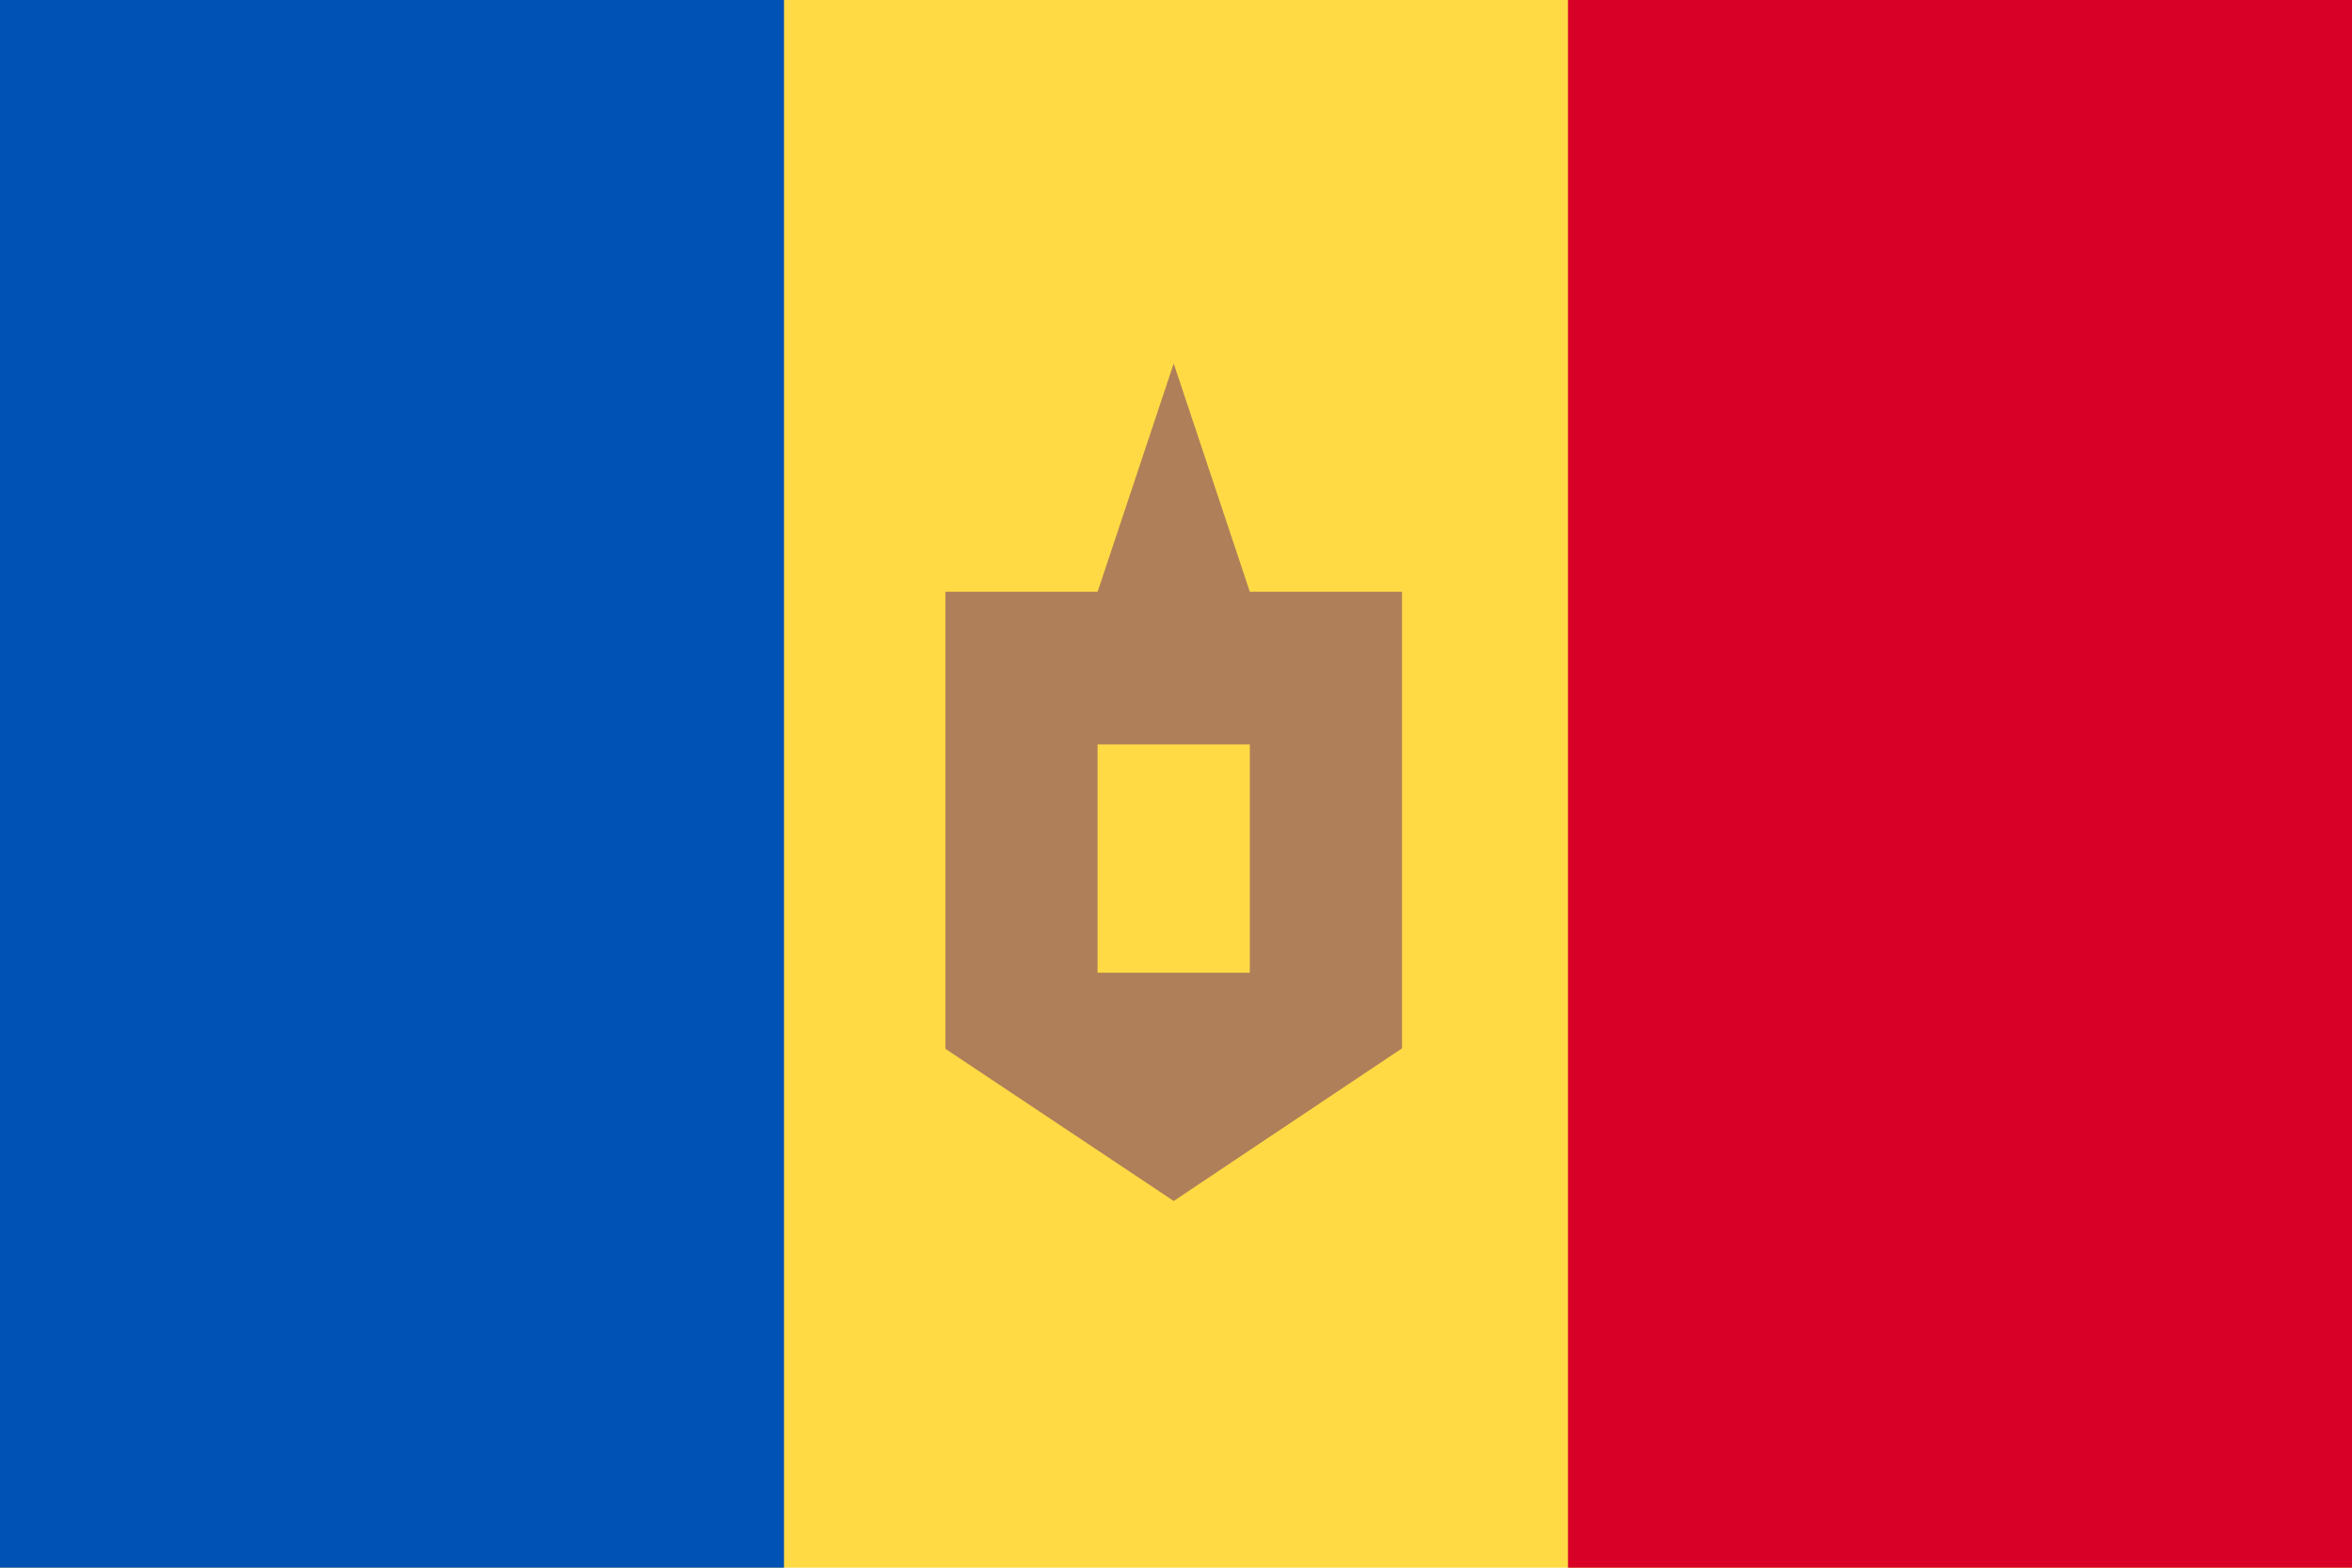
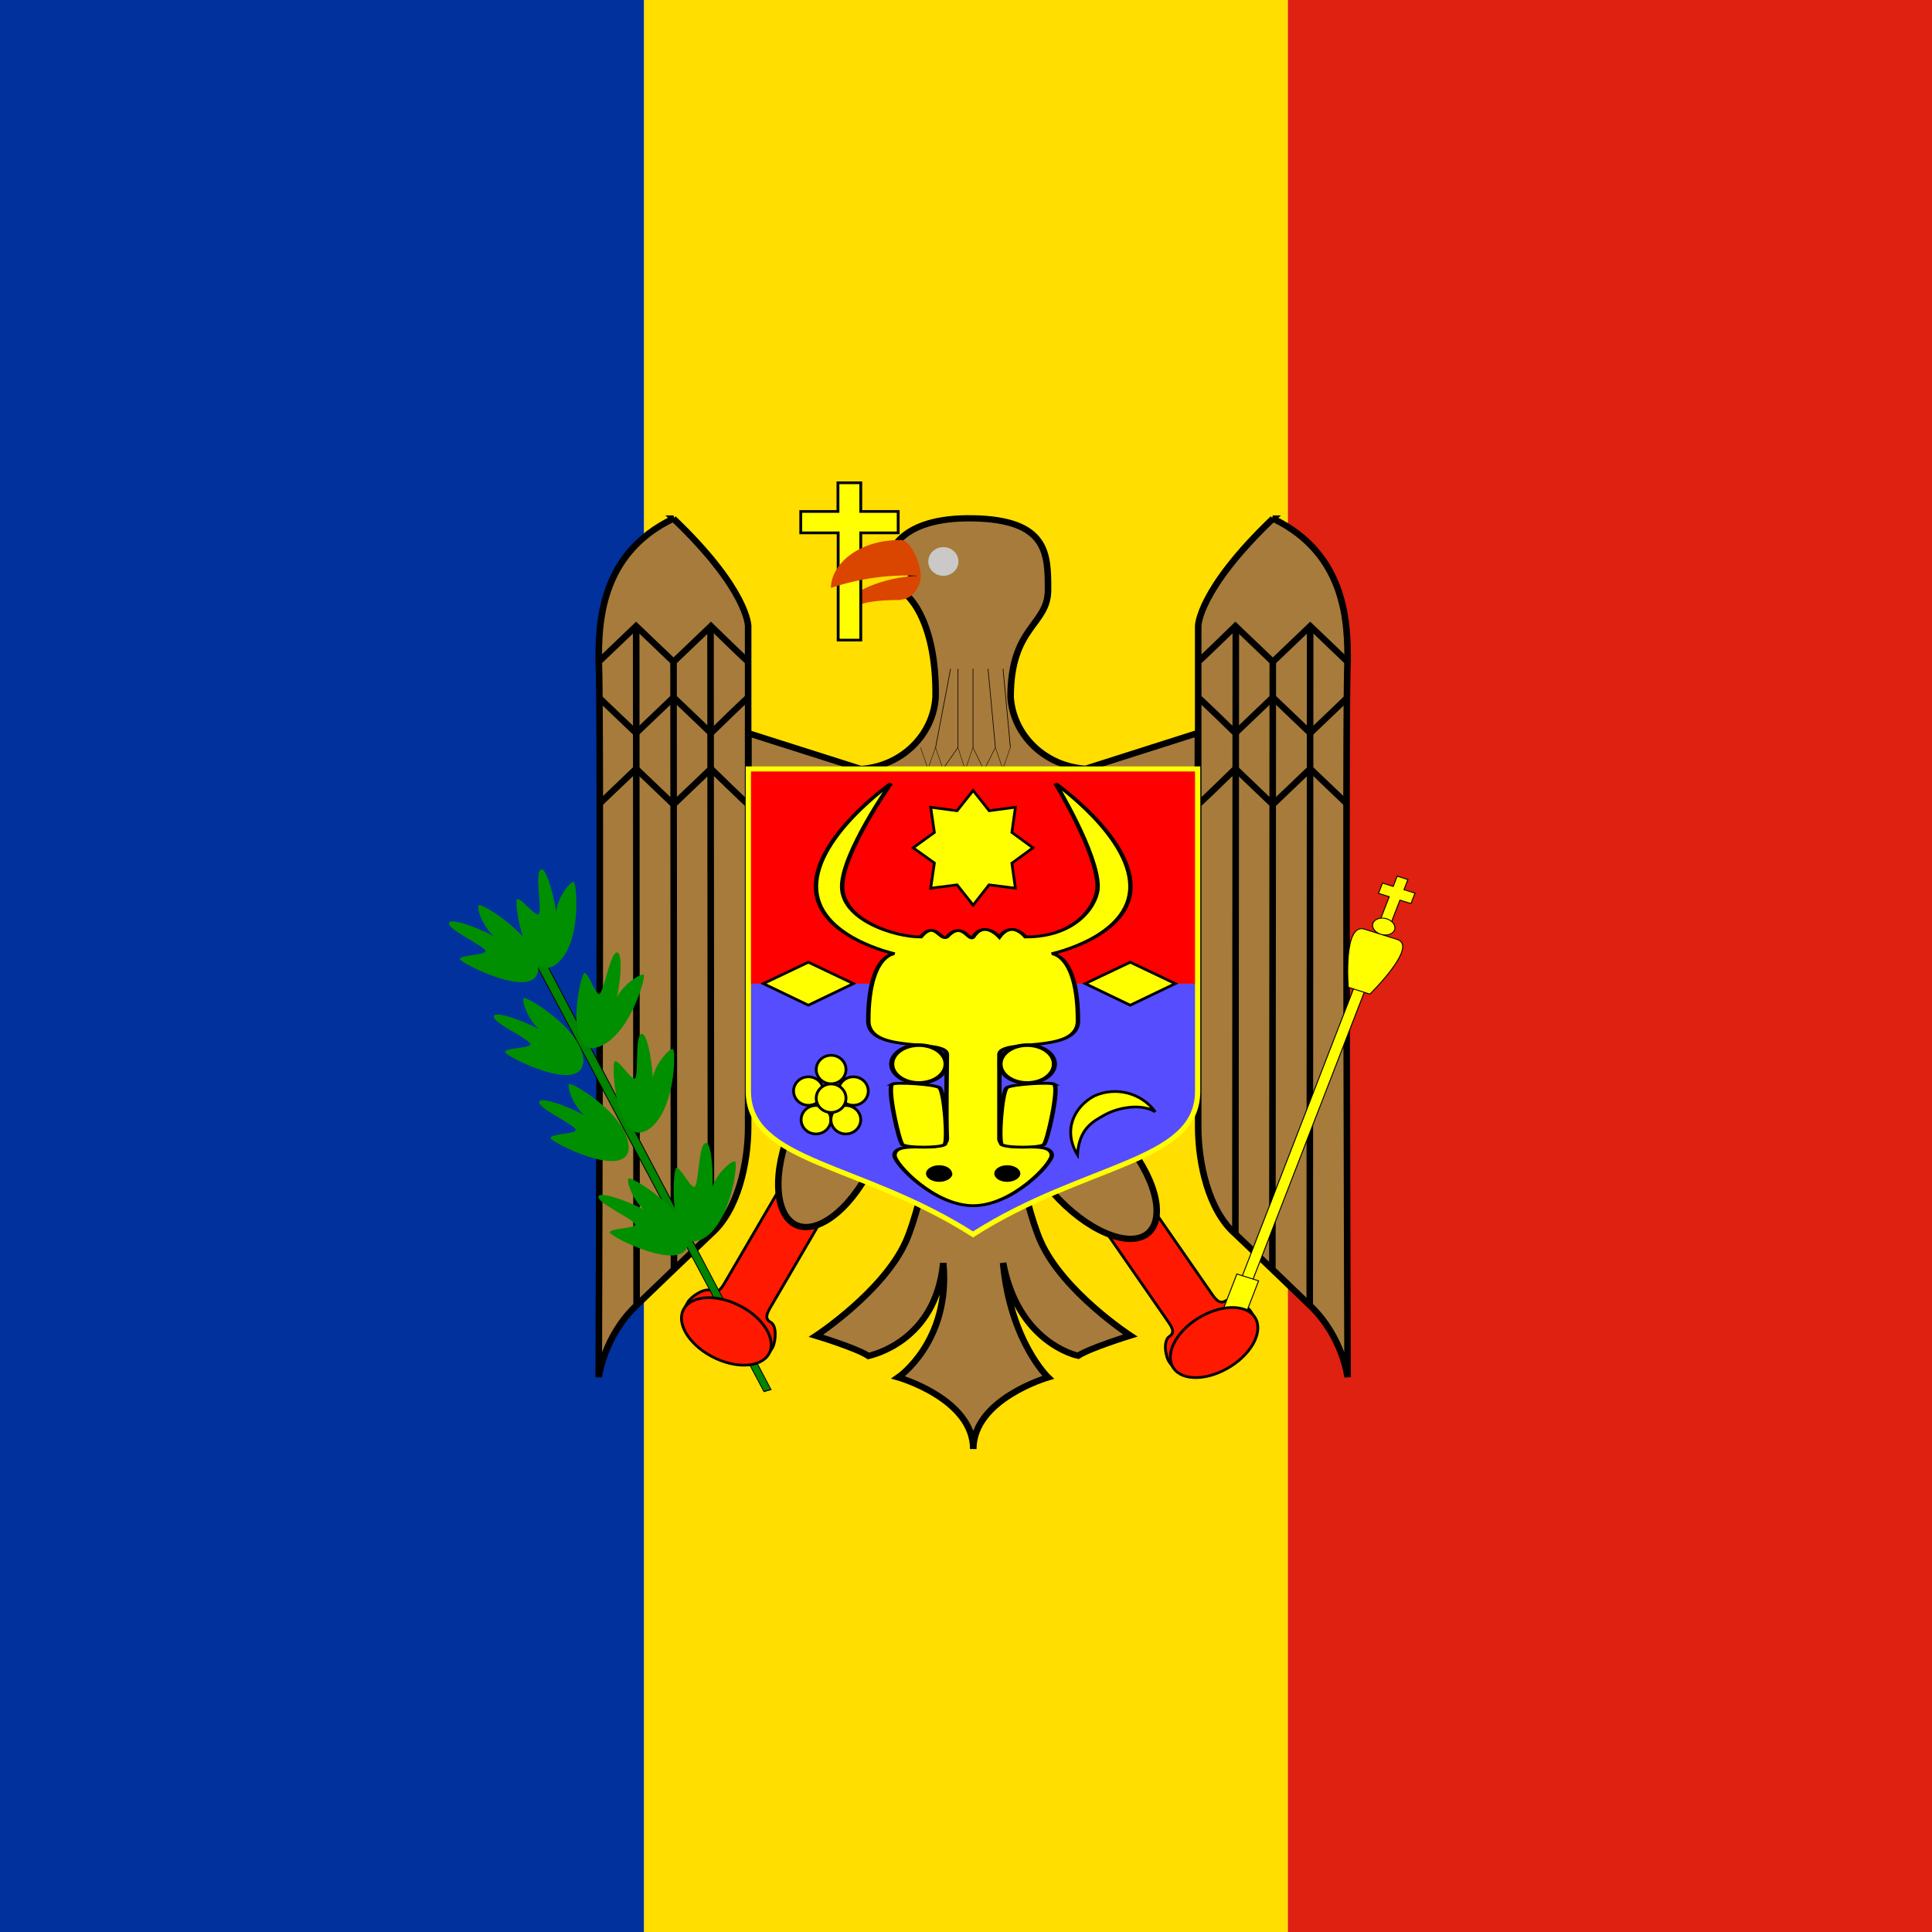
- <svg xmlns="http://www.w3.org/2000/svg" version="1.1" viewBox="0 0 513 342">
-   <rect y="0" fill="#FFDA44" width="513" height="342" />
-   <rect x="342" y="0" fill="#D80027" width="171" height="342" />
-   <rect y="0" fill="#0052B4" width="171" height="342" />
-   <path fill="#AF7F59" d="M206.2,129.1h33.2L256,79.3l16.6,49.8h33.2v99.6L256,262l-49.8-33.2V129.1z M239.4,162.4v49.8h33.2v-49.8H239.4  z" />
+ <svg xmlns="http://www.w3.org/2000/svg" id="flag-icons-md" viewBox="0 0 512 512">
+   <g fill-rule="evenodd" stroke-width="1pt">
+     <path fill="#00319c" d="M0 0h170.7v512H0z" />
+     <path fill="#ffde00" d="M170.7 0h170.6v512H170.7z" />
+     <path fill="#de2110" d="M341.3 0H512v512H341.3z" />
+   </g>
+   <path fill="#ff1900" fill-rule="evenodd" stroke="#000" stroke-width="1pt" d="M173.6 691v63.7c0 3.6 0 7.1-3.5 7.1-3.6 0-7.1 7-7.1 10.6 0 7.1 3.5 10.7 7 10.7h32c3.5 0 7-3.6 7-10.7-.2-3.7-3.5-10.6-7-10.6-3.6 0-3.6-3.5-3.6-7v-63.9" transform="matrix(.46695 -.29552 .30926 .4462 -5.1 64.5)" />
+   <path fill="#a77b3b" fill-rule="evenodd" stroke="#000" stroke-width="3.1" d="M177.2 696.3c0 24.4-9.6 44.3-21.3 44.3s-21.3-19.9-21.3-44.3S144.3 652 156 652s21.3 19.8 21.3 44.3z" transform="matrix(.42858 -.34452 .36055 .40954 -29.7 77.3)" />
+   <path fill="#ff1900" fill-rule="evenodd" stroke="#000" stroke-width="1pt" d="M173.6 691v63.7c0 3.6 0 7.1-3.5 7.1-3.6 0-7.1 7-7.1 10.6 0 7.1 3.5 10.7 7 10.7h32c3.5 0 7-3.6 7-10.7-.2-3.7-3.5-10.6-7-10.6-3.6 0-3.6-3.5-3.6-7v-63.9" transform="matrix(.48902 .26089 -.27302 .46728 313.4 -58.3)" />
+   <path fill="#a77b3b" fill-rule="evenodd" stroke="#000" stroke-width="3.1" d="M421.6 701.6h-28.3c-1 1-9 54-17.7 74.4-10.6 24.8-42.5 46.7-42.5 46.7s19 6 24.8 10c1.4-.4 31.8-7.1 35.4-46 3.5 38.9-21.3 56.6-21.3 56.6s35.5 10.6 35.5 35.5c0-24.8 35.4-35.5 35.4-35.5s-17.8-17.7-21.3-56.7c7 39 34 45.7 35.5 46 5.7-3.9 24.7-10 24.7-10S450 800.9 439.4 776c-8.7-20.3-16.8-73.5-17.7-74.4z" transform="matrix(.56007 0 0 .53518 29.7 -86.3)" />
+   <path fill="#a77b3b" fill-rule="evenodd" stroke="#000" stroke-width="3.1" d="m336.6 467.7 53.2 17.7a38 38 0 0 0 35.4-35.4c.6-39.4-14.2-53.2-17.7-53.2l7-7L404 379s3.6-18.4 39-17.7 35.4 17.7 35.4 35.4c0 17.8-17.7 17.8-17.7 53.2a38 38 0 0 0 35.5 35.4l53.1-17.7V645H336.6z" transform="matrix(.56007 0 0 .53518 9.8 -56)" />
+   <g fill="none" stroke="#000">
+     <path stroke-width=".6" d="m302.2 292.2 14.6 15 14.7-15 14.6 15 29.3-15 14.3 15.8 15-15.8 21.6 15.8 22.3-15.8 14.6 15 14.7-15" transform="matrix(.1355 0 0 .38018 203 87)" />
+     <path stroke-width=".3" d="m432.3 435.8-7.1 39m10.6-39v39m7.1-39v39m7.1-39 3.5 39m3.6-39 3.5 39" transform="matrix(.56007 0 0 .53518 9.8 -56)" />
+   </g>
+   <g stroke="#000" stroke-width="3.1">
+     <path fill="#a77b3b" fill-rule="evenodd" d="M318.9 361.4c35.4 17.7 35.4 53.2 35.4 70.9-1.2 16.1 0 354.3 0 354.3s-2.3-20-17.7-35.4L319 733.5l-17.7-17.7c-13-11.8-17.7-35.5-17.7-53.2v-248s0-17.8 35.4-53.2z" transform="matrix(-.56007 0 0 .53518 357.1 -56)" />
+     <path fill="none" d="M283.5 574c.4 0 17.7-17.7 17.7-17.7l17.7 17.7 17.7-17.7 17.7 17.7" transform="matrix(-.56007 0 0 .53518 357.1 -131.8)" />
+     <path fill="none" d="M283.5 574c.4 0 17.7-17.7 17.7-17.7l17.7 17.7 17.7-17.7 17.7 17.7" transform="matrix(-.56007 0 0 -.53518 357.1 492)" />
+     <path fill="none" d="M283.5 574c.4 0 17.7-17.7 17.7-17.7l17.7 17.7 17.7-17.7 17.7 17.7" transform="matrix(-.56007 0 0 .53518 357.1 -94)" />
+     <path fill="none" d="m301.4 557-.2 158.8" transform="matrix(-.56007 0 0 1.01529 357.1 -399.6)" />
+     <path fill="none" d="m301.4 539.3-.2 176.5" transform="matrix(-.56007 0 0 .91125 347.3 -316)" />
+     <path fill="none" d="m301.4 539.3-.2 176.5" transform="matrix(-.56007 0 0 1.0208 337.4 -384.6)" />
+   </g>
+   <g stroke="#000" stroke-width="3.1">
+     <path fill="#a77b3b" fill-rule="evenodd" d="M318.9 361.4c35.4 17.7 35.4 53.2 35.4 70.9-1.2 16.1 0 354.3 0 354.3s-2.3-20-17.7-35.4L319 733.5l-17.7-17.7c-13-11.8-17.7-35.5-17.7-53.2v-248s0-17.8 35.4-53.2z" transform="matrix(.56007 0 0 .53518 158.7 -56)" />
+     <path fill="none" d="M283.5 574c.4 0 17.7-17.7 17.7-17.7l17.7 17.7 17.7-17.7 17.7 17.7" transform="matrix(.56007 0 0 .53518 158.7 -131.8)" />
+     <path fill="none" d="M283.5 574c.4 0 17.7-17.7 17.7-17.7l17.7 17.7 17.7-17.7 17.7 17.7" transform="matrix(.56007 0 0 -.53518 158.7 492)" />
+     <path fill="none" d="M283.5 574c.4 0 17.7-17.7 17.7-17.7l17.7 17.7 17.7-17.7 17.7 17.7" transform="matrix(.56007 0 0 .53518 158.7 -94)" />
+     <path fill="none" d="m301.4 557-.2 158.8" transform="matrix(.56007 0 0 1.01529 158.7 -399.6)" />
+     <path fill="none" d="m301.4 539.3-.2 176.5" transform="matrix(.56007 0 0 .91125 168.5 -316)" />
+     <path fill="none" d="m301.4 539.3-.2 176.5" transform="matrix(.56007 0 0 1.0208 178.4 -384.6)" />
+   </g>
+   <path fill="#a77b3b" fill-rule="evenodd" stroke="#000" stroke-width="3.1" d="M177.2 696.3c0 24.4-9.6 44.3-21.3 44.3s-21.3-19.9-21.3-44.3S144.3 652 156 652s21.3 19.8 21.3 44.3z" transform="matrix(.51699 .20584 -.21541 .49401 290.2 -73.2)" />
+   <path fill="red" fill-rule="evenodd" d="M198.4 203.8h119v56.9h-119z" />
+   <path fill="#564dff" fill-rule="evenodd" d="M198.4 260.7h119V289c0 19-29.7 19-59.5 38-29.8-19-59.5-19-59.5-38z" />
+   <path fill="none" stroke="#ff0" stroke-width="2.5" d="M336.6 485.4h212.6V645c0 35.4-53.1 35.4-106.3 70.9-53.1-35.5-106.3-35.5-106.3-71V485.5z" transform="matrix(.56007 0 0 .53518 9.8 -56)" />
+   <path fill="#ff0" fill-rule="evenodd" stroke="#000" stroke-width="3" d="M385.6 129.9S335 185.4 335 238.5s53.1 70.9 53.1 70.9-17.7 0-17.7 70.8c0 35.5 53.1 17.8 53.1 35.5s-.7 60.5 0 88.6c0 17.7-35.4 0-35.4 17.7 0 8.8 26.6 53.1 53.2 53.1s53.1-44.3 53.1-53.1c0-17.7-35.4 0-35.4-17.7v-88.6c0-17.7 53.1 0 53.1-35.5 0-70.8-17.7-70.8-17.7-70.8s53.2-17.7 53.2-70.9-50.7-108.6-50.7-108.6 28.5 73.2 28.5 108.6c0 17.7-13.3 53.2-48.7 53.2 0 0-9-17.8-17.7 0 0 0-10.2-17.8-17.7 0-2.6 6-7.2-17.8-17.8 0-4.4 4.7-8-17.8-17.7 0-17.7 0-53.1-17.8-53.1-53.2s32.9-108.6 32.9-108.6z" transform="matrix(.39205 0 0 .2513 84.9 175)" />
+   <path fill="#ff0" fill-rule="evenodd" stroke="#000" stroke-width="3" d="M382.7 248c-3.6 3.6 4.6 61.3 7 63.8 3.6 3.5 24.9 3.5 28.4 0 2.5-2.5 0-56.7-3.5-60.2-3.6-3.6-29.4-6-32-3.6z" transform="matrix(.39205 0 0 .2513 86.4 225)" />
+   <path fill="#ff0" fill-rule="evenodd" stroke="#000" stroke-width="3" d="M382.7 248c-3.6 3.6 4.6 61.3 7 63.8 3.6 3.5 24.9 3.5 28.4 0 2.5-2.5 0-56.7-3.5-60.2-3.6-3.6-29.4-6-32-3.6z" transform="matrix(-.39205 0 0 .2513 429.4 225)" />
+   <path fill="#ff0" fill-rule="evenodd" stroke="#000" stroke-width="3" d="M414.6 228.5a16 16 0 1 1-32 0 16 16 0 0 1 32 0z" transform="matrix(.45063 0 0 .31327 63.9 210.4)" />
+   <path fill="#ff0" fill-rule="evenodd" stroke="#000" stroke-width="3" d="M414.6 228.5a16 16 0 1 1-32 0 16 16 0 0 1 32 0z" transform="matrix(.45063 0 0 .31328 92.6 210.4)" />
+   <path fill-rule="evenodd" d="M270.4 311c0 1.2-1.6 2.2-3.5 2.2s-3.4-1-3.4-2.2 1.5-2.2 3.4-2.2 3.5 1 3.5 2.2m-18 0c0 1.2-1.6 2.2-3.5 2.2s-3.5-1-3.5-2.2 1.6-2.2 3.5-2.2 3.4 1 3.4 2.2z" />
+   <path fill="#ff0" fill-rule="evenodd" stroke="#000" stroke-width="1pt" d="m439.4 550-7.8-10.3-12.8 1.7 1.8-12.8-10.3-7.7 10.3-7.8-1.8-12.8 12.8 1.8 7.8-10.3 7.8 10.3 12.7-1.8-1.7 12.8 10.2 7.8-10.2 7.8 1.7 12.7-12.8-1.7z" transform="matrix(.54641 0 0 .52213 17.8 -47.3)" />
+   <path fill="#ff0" fill-rule="evenodd" stroke="#000" stroke-width="1pt" d="m496 591.7 21.3 10.7 21.3-10.7-21.3-10.6z" transform="matrix(.56007 0 0 .53518 9.8 -56)" />
+   <path fill="#ff0" fill-rule="evenodd" stroke="#000" stroke-width="1pt" d="m496 591.7 21.3 10.7 21.3-10.7-21.3-10.6z" transform="matrix(.56007 0 0 .53518 -75.5 -56)" />
+   <path fill="#ff0" fill-rule="evenodd" stroke="#000" stroke-width="1pt" d="M535 659c-3.5-7-14.1-10.6-21.2-10.6s-14.2 0-21.3 10.7c0-14.2 10.5-21.3 21.3-21.3a23 23 0 0 1 21.2 21.3z" transform="matrix(.48568 -.26652 .27892 .4641 -137.5 131.4)" />
+   <path fill="#ff0" fill-rule="evenodd" stroke="#000" stroke-width="1pt" d="M386.2 652a7 7 0 1 1-14.1 0 7 7 0 0 1 14.1 0z" transform="matrix(.56007 0 0 .53518 7.9 -65.5)" />
+   <path fill="#ff0" fill-rule="evenodd" stroke="#000" stroke-width="1pt" d="M386.2 652a7 7 0 1 1-14.1 0 7 7 0 0 1 14.1 0z" transform="matrix(.56007 0 0 .53518 3.9 -52.2)" />
+   <path fill="#ff0" fill-rule="evenodd" stroke="#000" stroke-width="1pt" d="M386.2 652a7 7 0 1 1-14.1 0 7 7 0 0 1 14.1 0z" transform="matrix(.56007 0 0 .53518 1.9 -59.8)" />
+   <path fill="#ff0" fill-rule="evenodd" stroke="#000" stroke-width="1pt" d="M386.2 652a7 7 0 1 1-14.1 0 7 7 0 0 1 14.1 0z" transform="matrix(.56007 0 0 .53518 11.8 -52.2)" />
+   <path fill="#ff0" fill-rule="evenodd" stroke="#000" stroke-width="1pt" d="M386.2 652a7 7 0 1 1-14.1 0 7 7 0 0 1 14.1 0z" transform="matrix(.56007 0 0 .53518 13.8 -59.8)" />
+   <path fill="#ff0" fill-rule="evenodd" stroke="#000" stroke-width="1pt" d="M386.2 652a7 7 0 1 1-14.1 0 7 7 0 0 1 14.1 0z" transform="matrix(.56007 0 0 .53518 7.9 -57.9)" />
+   <g fill-rule="evenodd">
+     <path fill="#da4500" d="M238.7 159c-10 0-11.3 1.5-15.8 3 0-4.3 11.1-9.4 21.1-9.4 0 3.2-2.6 6.3-5.3 6.3z" />
+     <path fill="#cac9c7" d="M254 148.8c0 2.1-1.8 3.8-4 3.8s-4-1.7-4-3.8 1.8-3.8 4-3.8 4 1.7 4 3.8" />
+     <path fill="#ff0" stroke="#000" stroke-width="1pt" d="M361.4 357.9v10.6h17.7v53.1h10.7v-53.1h17.7v-10.6h-17.7v-14.2H379v14.2z" transform="matrix(.56007 0 0 .53518 9.8 -56)" />
+     <path fill="#da4500" d="M244 152.6a64 64 0 0 0-23.8 3.2c0-5.9 6.8-12.7 18.5-12.7 2.7 0 5.3 6.3 5.3 9.5" />
+   </g>
+   <g fill-rule="evenodd">
+     <path fill="#008500" stroke="#000" stroke-width=".9" d="M67.3 613c-14.2-14.2-16.6-21.4 3.6-10.1l283.7 247.5-3.4 7L67.4 613z" transform="matrix(.31554 .24102 -.11439 .19257 189.7 119)" />
+     <path fill="#008f00" d="M182.3 329.6c.7-8.6-15-17.9-15.7-17.3s1 5.6 4 8.2c-5.8-2.9-11.8-4.7-12-3.4-.4 1.7 9 5.8 9.8 7.4 0 1.1-7 1-6.8 2.1.1 1.2 19.7 11 20.7 3m-15.7-25c.6-8.6-15.1-18-15.8-17.3-.6.6 1 5.6 4 8.2-5.7-3-11.7-4.8-11.9-3.5-.4 1.7 9 5.8 9.7 7.4.1 1.2-6.9 1-6.7 2.2.1 1.1 19.7 11 20.7 3m-12-22.8c.6-8.6-15.2-17.9-15.8-17.3s1 5.6 4 8.2c-5.8-3-11.8-4.7-11.9-3.4-.5 1.7 9 5.8 9.7 7.4.1 1.1-6.9 1-6.8 2.1s19.7 11 20.7 3zm-12-24.6c.7-8.6-15-18-15.7-17.3s1 5.6 4 8.2c-5.8-3-11.8-4.8-11.9-3.5-.5 1.7 8.9 5.8 9.7 7.4.1 1.2-6.9 1-6.8 2.2.1 1 19.7 11 20.7 3" />
+     <path fill="#008f00" d="M146.7 256c7.7-4.6 6.2-22.2 5.3-22.3s-4.2 4-4.6 7.9c-1-6.2-3-11.9-4-11.2-1.8.7.3 10.3-.6 11.9-.9.7-5-4.7-5.8-4-.9.8 2.4 21.7 9.7 17.7m11 21.7c8.9-2 13.6-19 12.9-19.4-.8-.4-5.4 2.5-7.1 6 1.3-6.1 1.3-12.1 0-11.9-1.8.1-3.3 9.8-4.6 11-1.1.5-3-6-4.1-5.5s-5.3 21.2 3 19.8zm13.3 22.1c8-4 8.2-21.6 7.3-21.8s-4.5 3.7-5.3 7.5c-.4-6.2-1.8-12-3-11.5-1.8.5-.7 10.3-1.7 11.8-1 .6-4.4-5.2-5.4-4.5s.4 21.9 8 18.5zm14.2 29c8.4-3.2 10.5-20.8 9.6-21-.8-.4-4.9 3.1-6 6.8.3-6.2-.6-12.1-1.8-11.7-1.9.4-1.7 10.2-2.9 11.6-1 .6-3.9-5.5-4.9-5-1 .7-2 21.8 6 19.2z" />
+   </g>
+   <path fill="#ff1900" fill-rule="evenodd" stroke="#000" stroke-width="1pt" d="M209 776c0 7.8-10.2 14.2-23 14.2s-23-6.4-23-14.2 10.3-14.2 23-14.2 23 6.4 23 14.2z" transform="matrix(.48902 .26089 -.27302 .46728 313.4 -58.3)" />
+   <g fill="#ff0" fill-rule="evenodd" stroke="#000" stroke-width=".6">
+     <path d="M156 414.6v-7.1h7v-7.1h7v7h7.2v7.2H170v17.7h-7v-17.7zm7 60.2h7v205.5h-7z" transform="matrix(.40549 .1277 -.14842 .38308 363.6 58)" />
+     <path d="M159.4 676.8h14.2v56.7h-14.2zM156 439.4h21.3c14.1 0-3.6 39-3.6 39h-14.1s-17.8-39-3.6-39zm17.6-5.4c0 3-3.1 5.4-7 5.4s-7.1-2.4-7.1-5.3 3.1-5.4 7-5.4 7.1 2.4 7.1 5.4z" transform="matrix(.40549 .1277 -.14842 .38308 363.6 58)" />
+   </g>
+   <path fill="#ff1900" fill-rule="evenodd" stroke="#000" stroke-width="1pt" d="M209 776c0 7.8-10.2 14.2-23 14.2s-23-6.4-23-14.2 10.3-14.2 23-14.2 23 6.4 23 14.2z" transform="matrix(.46695 -.29552 .30926 .4462 -5.1 64.5)" />
</svg>
